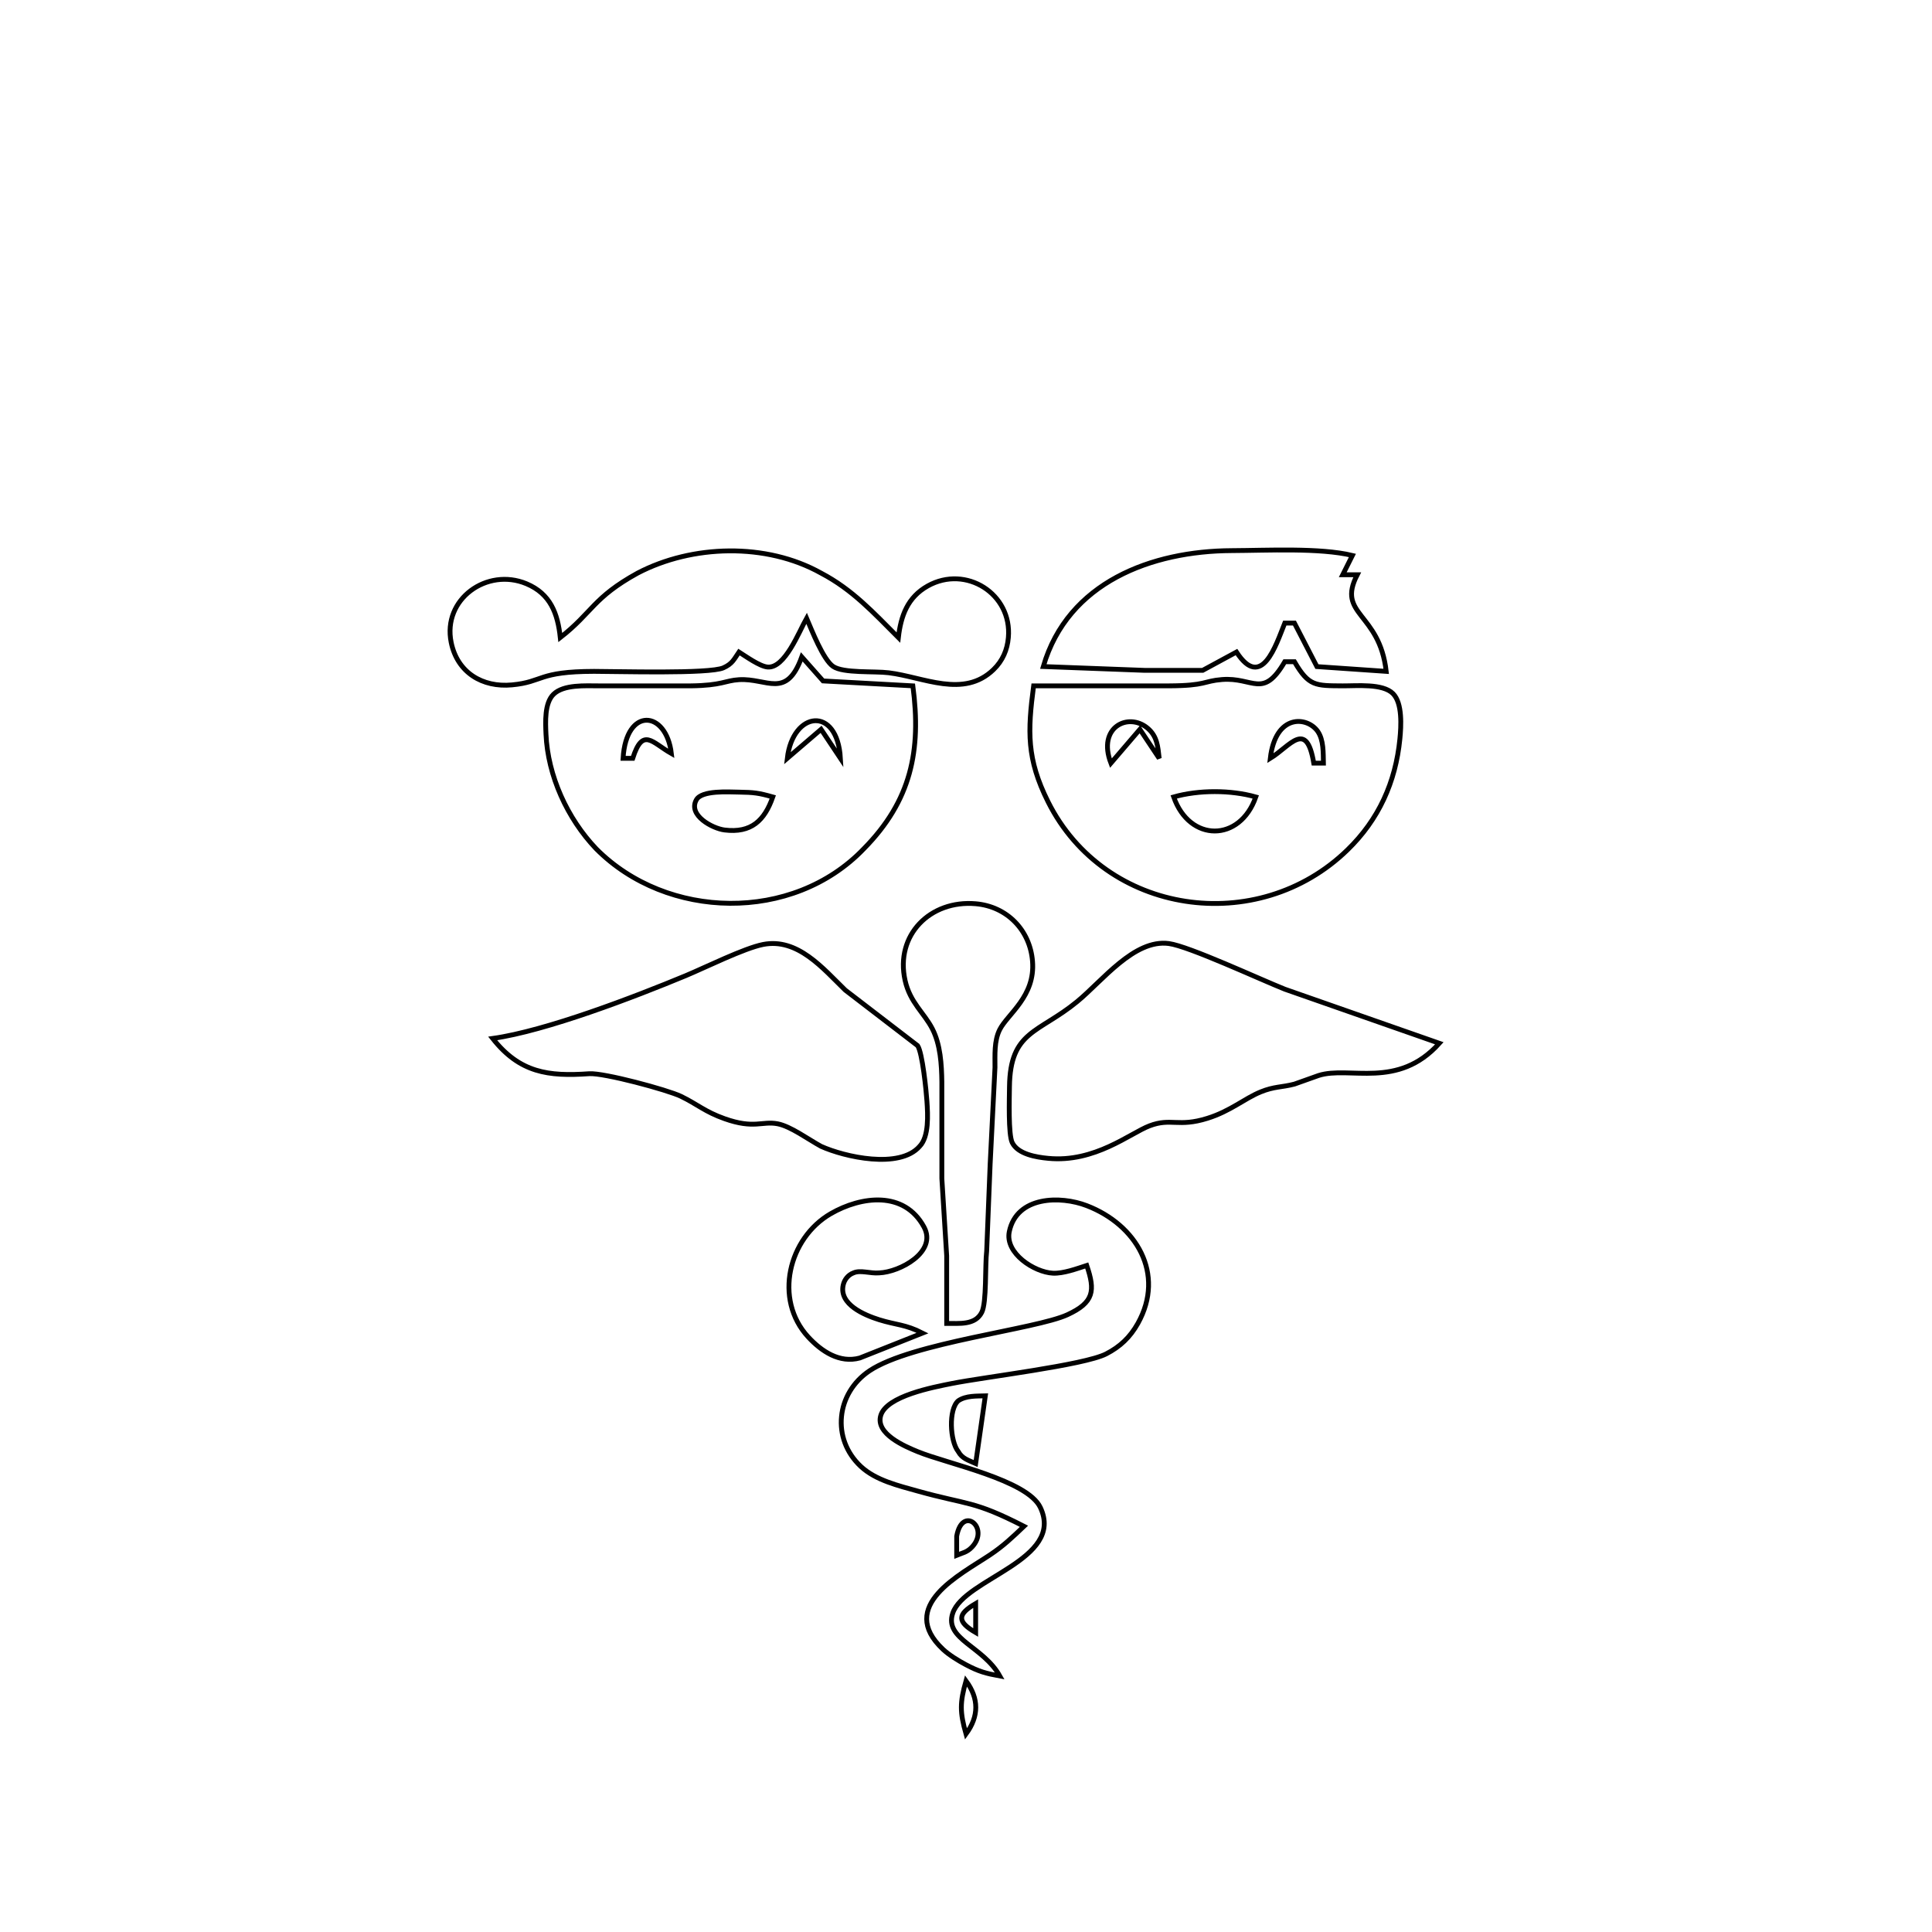
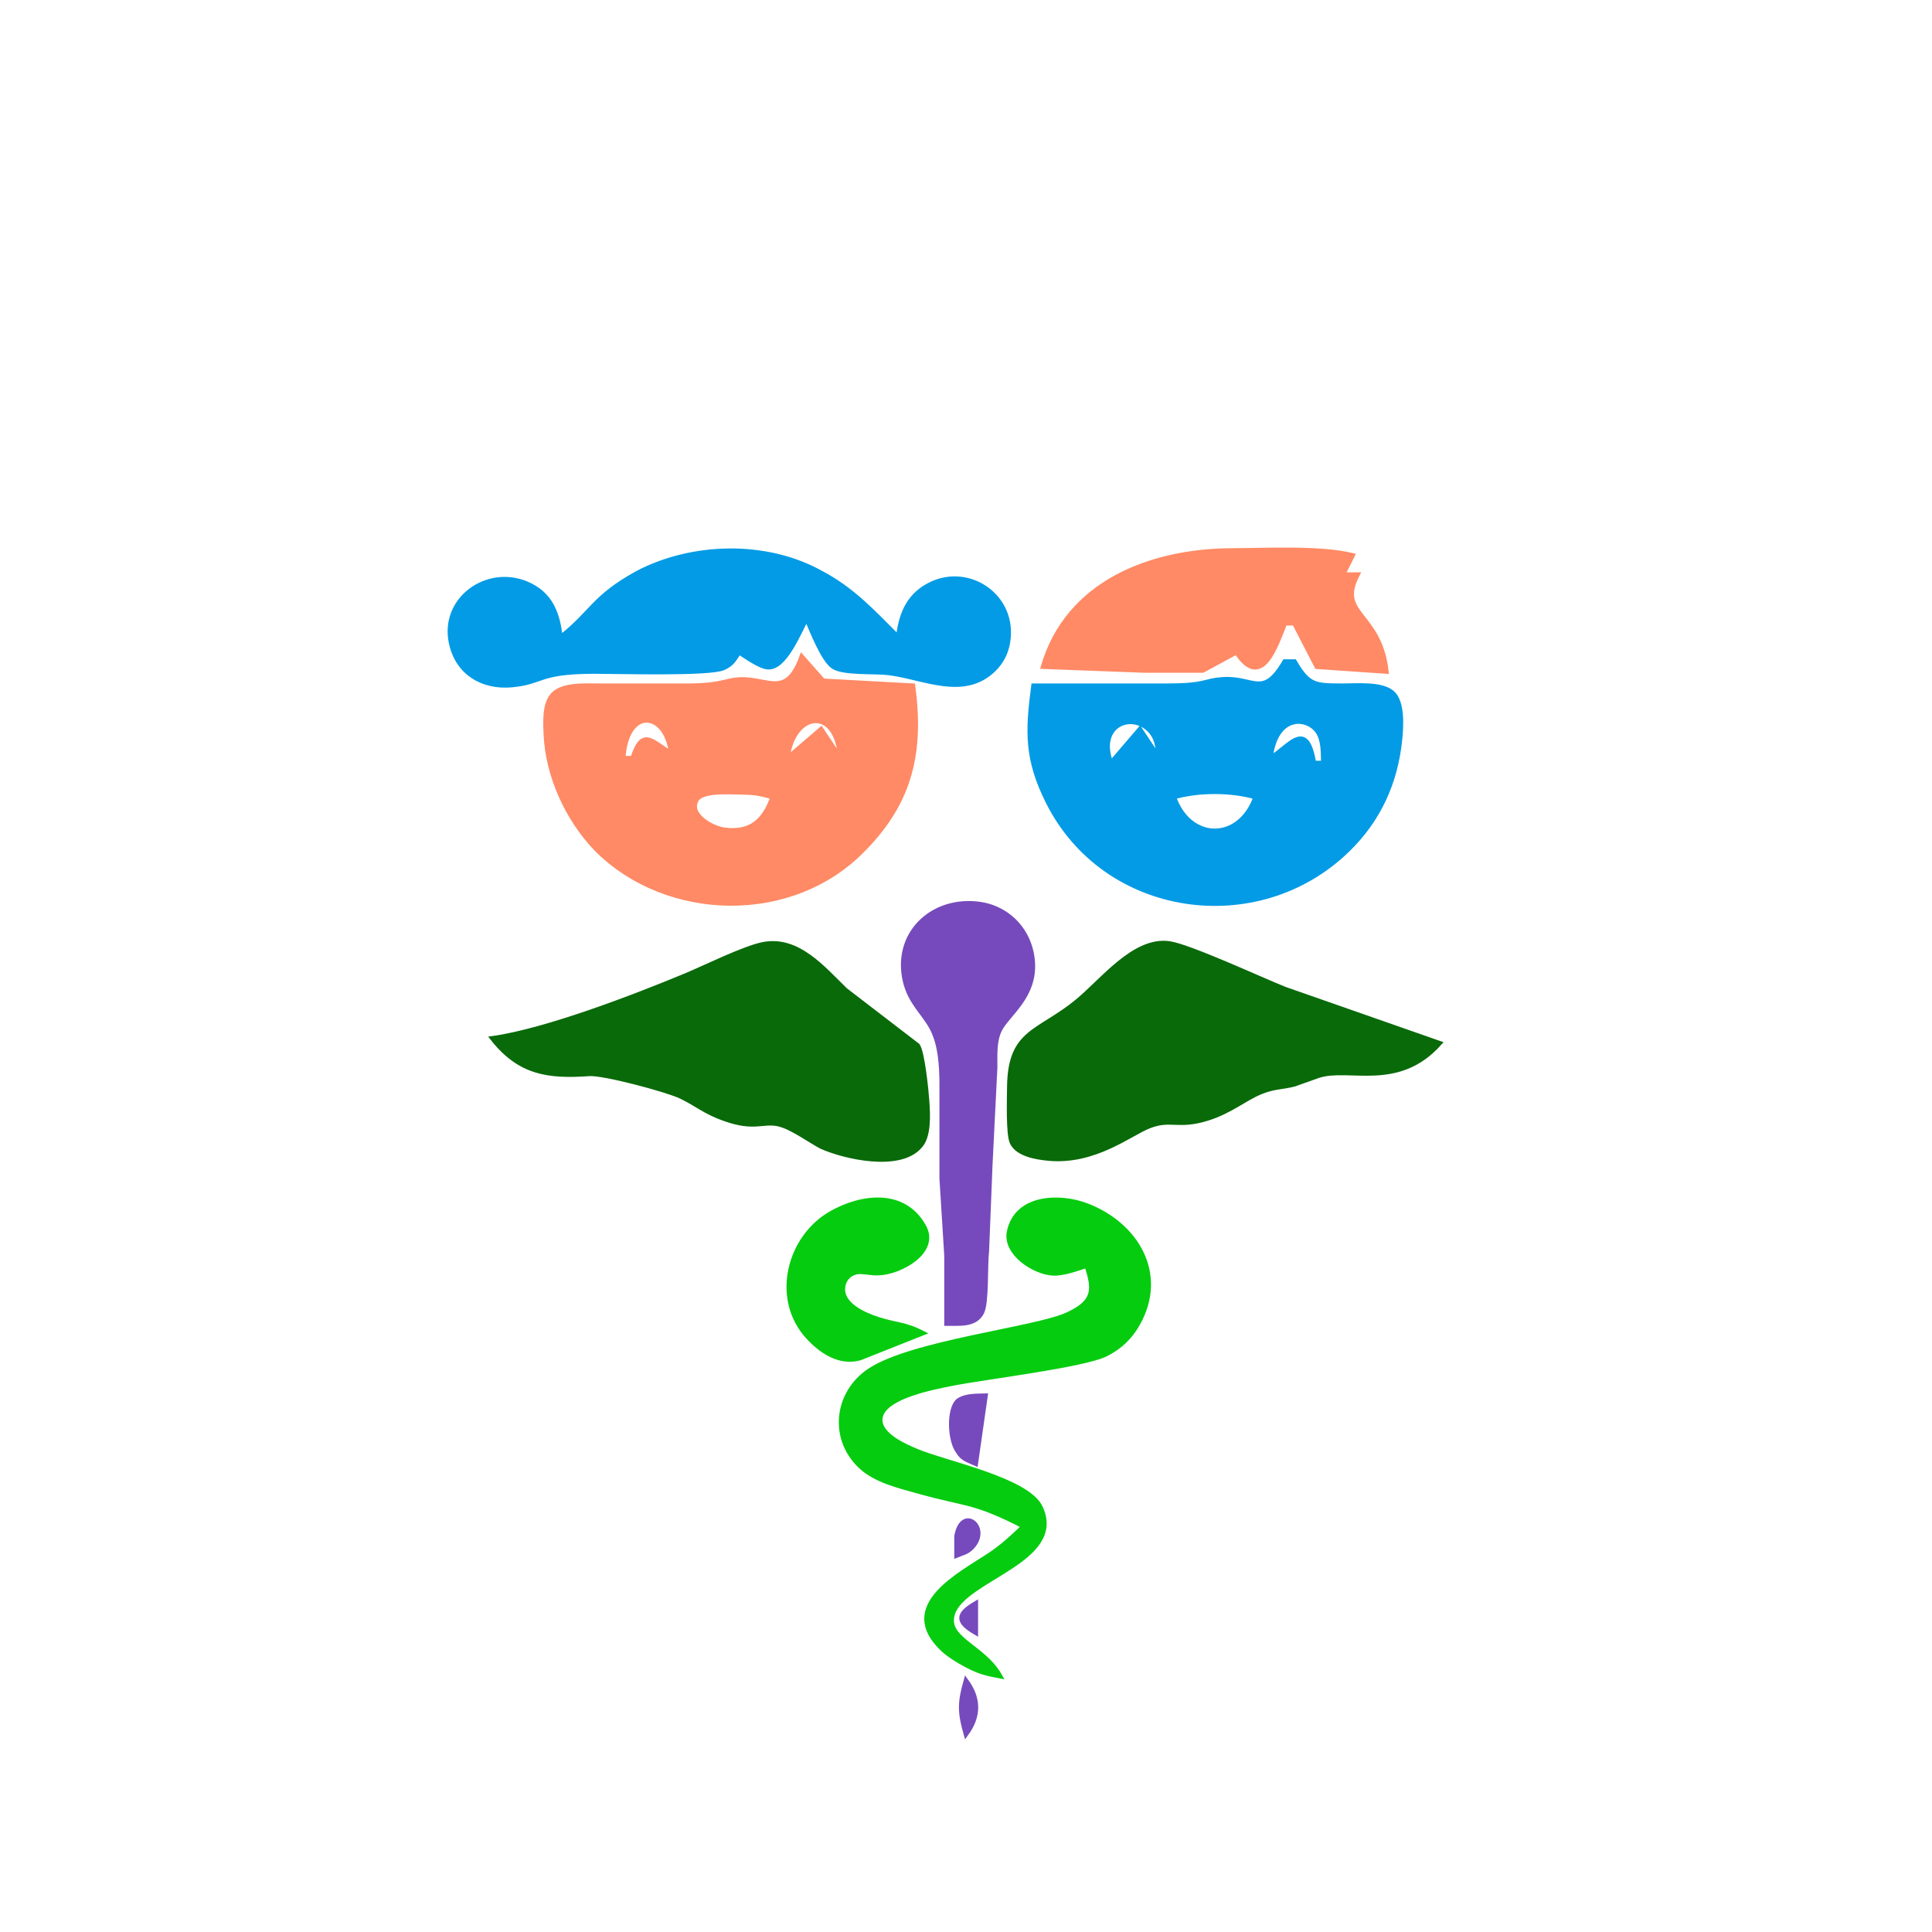
<svg xmlns="http://www.w3.org/2000/svg" width="5.556in" height="5.556in" viewBox="0 0 400 400">
-   <path id="left-snake" fill="none" stroke="black" stroke-width="1" d="M 191.00,276.00            C 187.42,274.17 185.57,274.35 182.00,273.23              179.00,272.28 173.69,270.09 174.57,266.07              174.81,264.93 175.62,263.93 176.70,263.54              178.12,262.89 180.19,263.70 182.01,263.54              186.28,263.39 194.12,259.20 191.29,254.01              187.20,246.49 178.33,247.63 172.01,251.27              163.25,256.33 160.13,269.01 167.34,276.82              170.09,279.79 173.82,282.29 178.00,281.16              178.00,281.16 191.00,276.00 191.00,276.00 Z            M 225.00,262.00            C 226.78,267.23 226.52,269.65 221.00,272.20              214.41,275.23 188.75,277.97 180.02,283.81              173.13,288.42 172.06,297.85 178.22,303.61              181.32,306.50 186.02,307.59 190.00,308.71              200.43,311.63 201.46,310.60 212.00,316.00              209.62,318.27 207.76,320.05 205.00,321.90              198.76,326.07 185.70,332.51 195.23,341.47              196.45,342.63 198.50,343.88 200.00,344.67              202.66,346.08 204.10,346.46 207.00,347.00              203.54,340.81 195.46,339.38 197.25,334.01              199.65,326.78 220.54,322.98 215.39,312.10              212.70,306.41 196.09,303.05 190.00,300.55              187.32,299.45 181.24,296.87 182.34,293.09              183.52,289.01 193.28,287.20 197.00,286.45              203.77,285.09 224.41,282.66 229.00,280.32              231.92,278.82 233.98,276.86 235.59,273.99              241.33,263.69 235.23,253.55 225.00,249.62              219.54,247.52 210.50,247.61 208.96,255.01              208.04,259.47 214.14,263.41 218.00,263.60              220.17,263.70 222.93,262.67 225.00,262.00 Z            M 196.00,274.00            C 198.57,273.97 201.89,274.42 203.26,271.71              204.30,269.65 203.92,262.04 204.28,259.00              204.28,259.00 205.00,241.00 205.00,241.00              205.00,241.00 206.00,221.00 206.00,221.00              206.01,218.42 205.80,215.52 206.98,213.17              208.60,209.95 214.38,206.28 213.77,199.00              213.24,192.54 208.45,187.66 202.00,187.11              192.62,186.30 185.28,193.56 187.39,203.00              188.42,207.58 191.33,209.69 193.03,213.00              194.71,216.26 194.95,220.40 195.00,224.00              195.00,224.00 195.00,244.00 195.00,244.00              195.00,244.00 196.00,260.00 196.00,260.00              196.00,260.00 196.00,274.00 196.00,274.00 Z            M 202.00,303.00            C 202.00,303.00 204.00,289.00 204.00,289.00              202.31,289.06 200.00,288.91 198.39,290.02              196.35,291.80 196.67,298.35 198.39,300.52              199.20,301.99 200.48,302.32 202.00,303.00 Z            M 198.07,322.00            C 199.29,321.50 200.21,321.40 201.26,320.28              204.98,316.30 199.24,311.56 198.07,318.06              198.07,318.06 198.07,322.00 198.07,322.00 Z            M 202.00,338.00            C 202.00,338.00 202.00,332.00 202.00,332.00              198.14,334.25 198.14,335.75 202.00,338.00 Z            M 200.00,348.00            C 198.72,352.52 198.72,354.48 200.00,359.00              202.70,355.33 202.70,351.67 200.00,348.00 Z            M 102.00,215.00            C 107.61,222.11 113.49,222.90 122.00,222.30              124.97,222.09 138.13,225.61 141.00,226.99              144.40,228.64 145.96,230.18 150.00,231.61              156.16,233.80 157.75,232.05 161.00,232.67              163.70,233.19 167.30,235.87 170.00,237.34              174.83,239.52 186.23,242.12 190.40,237.34              192.36,235.32 192.10,230.77 191.91,228.00              191.77,225.86 190.98,217.97 189.98,216.49              189.98,216.49 175.00,204.99 175.00,204.99              170.40,200.52 165.15,194.14 158.00,195.54              154.10,196.30 146.05,200.30 142.00,201.99              131.38,206.40 113.08,213.44 102.00,215.00 Z            M 298.00,216.00            C 298.00,216.00 266.00,204.80 266.00,204.80              260.94,202.79 246.12,195.89 242.00,195.35              234.80,194.39 228.20,203.13 223.00,207.38              215.00,213.94 209.14,213.37 209.00,225.00              208.98,227.28 208.73,234.87 209.57,236.57              210.76,238.98 214.59,239.59 217.00,239.82              226.66,240.77 234.01,234.60 238.00,233.09              242.47,231.39 243.91,233.44 250.00,231.53              254.76,230.04 257.60,227.47 261.00,226.07              263.81,224.92 265.36,225.14 268.00,224.45              268.00,224.45 273.00,222.67 273.00,222.67              279.39,220.63 289.36,225.62 298.00,216.00 Z            M 266.00,137.00            C 261.44,144.80 259.55,140.17 253.00,140.69              249.05,141.01 249.81,141.96 242.00,142.00              242.00,142.00 214.00,142.00 214.00,142.00              212.76,151.41 212.54,157.11 216.99,166.00              228.78,189.58 260.42,194.02 278.98,175.96              285.46,169.66 288.94,161.95 289.83,153.00              290.09,150.37 290.39,145.59 288.40,143.60              286.28,141.47 280.88,142.02 278.00,142.00              272.33,141.96 270.97,142.09 268.00,137.00              268.00,137.00 266.00,137.00 266.00,137.00 Z            M 240.00,157.00            C 240.00,157.00 236.00,151.00 236.00,151.00              236.00,151.00 230.00,158.00 230.00,158.00              227.14,150.54 233.60,147.43 237.57,150.74              239.61,152.44 239.72,154.59 240.00,157.00 Z            M 274.00,158.00            C 274.00,158.00 272.00,158.00 272.00,158.00              270.49,148.88 267.12,154.48 263.00,157.00              264.09,147.70 270.67,148.32 272.83,151.43              274.07,153.23 273.95,155.91 274.00,158.00 Z            M 260.00,165.00            C 256.71,174.40 246.29,174.40 243.00,165.00              248.19,163.53 254.81,163.53 260.00,165.00 Z            M 166.00,136.00            C 162.80,144.85 158.83,140.36 153.00,140.72              150.07,140.90 149.53,141.92 143.00,142.00              143.00,142.00 124.00,142.00 124.00,142.00              121.23,142.00 116.71,141.68 114.60,143.74              112.71,145.58 112.93,149.53 113.04,152.00              113.41,160.59 117.45,169.47 123.44,175.74              138.07,190.48 164.12,191.08 178.83,175.74              188.65,165.78 190.77,155.39 189.00,142.00              189.00,142.00 170.41,140.98 170.41,140.98              170.41,140.98 166.00,136.00 166.00,136.00 Z            M 139.00,156.00            C 134.98,153.72 133.09,150.48 131.00,157.00              131.00,157.00 129.00,157.00 129.00,157.00              129.63,146.30 137.93,147.01 139.00,156.00 Z            M 174.00,157.00            C 174.00,157.00 170.00,151.00 170.00,151.00              170.00,151.00 163.00,157.00 163.00,157.00              164.14,147.23 173.35,146.03 174.00,157.00 Z            M 160.00,165.00            C 158.29,169.88 155.54,172.53 150.00,171.84              147.53,171.53 142.39,168.81 144.17,165.60              145.29,163.56 150.94,163.98 153.00,164.00              156.06,164.05 157.05,164.16 160.00,165.00 Z            M 216.00,138.00            C 216.00,138.00 237.00,138.79 237.00,138.79              237.00,138.79 249.00,138.79 249.00,138.79              249.00,138.79 256.00,135.00 256.00,135.00              261.21,143.02 264.16,133.59 266.00,129.00              266.00,129.00 268.00,129.00 268.00,129.00              268.00,129.00 272.65,138.01 272.65,138.01              272.65,138.01 287.00,139.00 287.00,139.00              285.61,126.71 276.67,127.38 281.00,119.00              281.00,119.00 278.00,119.00 278.00,119.00              278.00,119.00 280.00,115.00 280.00,115.00              273.28,113.37 262.24,113.97 255.00,114.00              238.45,114.08 221.10,120.53 216.00,138.00 Z            M 116.00,132.00            C 115.47,127.04 113.98,122.94 108.98,120.85              100.84,117.46 91.58,124.02 93.41,133.00              94.68,139.25 99.88,142.38 106.00,141.80              112.58,141.18 111.28,139.02 123.00,139.00              127.55,138.99 146.89,139.57 149.78,138.26              151.63,137.42 151.95,136.54 153.00,135.00              154.44,135.91 157.27,137.95 158.90,138.10              162.50,138.45 165.44,130.74 167.00,128.00              168.05,130.44 170.42,136.56 172.49,137.98              174.60,139.42 181.03,138.92 184.00,139.29              191.24,140.18 199.50,144.65 205.72,138.61              207.58,136.80 208.55,134.56 208.77,132.00              209.57,122.94 199.98,116.90 192.09,121.31              187.89,123.66 186.51,127.52 186.00,132.00              180.85,126.85 176.50,122.07 170.00,118.66              158.64,112.30 143.29,112.74 132.00,118.66              122.79,123.73 122.67,126.80 116.00,132.00 Z" />
+   <path id="left-snake" fill="#05cc0f" stroke="#05cc0f" stroke-width="1" d="M 191.00,276.00            C 187.42,274.17 185.57,274.35 182.00,273.23              179.00,272.28 173.69,270.09 174.57,266.07              174.81,264.93 175.62,263.93 176.70,263.54              178.12,262.89 180.19,263.70 182.01,263.54              186.28,263.39 194.12,259.20 191.29,254.01              187.20,246.49 178.33,247.63 172.01,251.27              163.25,256.33 160.13,269.01 167.34,276.82              170.09,279.79 173.82,282.29 178.00,281.16              178.00,281.16 191.00,276.00 191.00,276.00 Z " />
+   <path id="right-snake" fill="#05cc0f" stroke="#05cc0f" stroke-width="1" d="M 225.00,262.00            C 226.78,267.23 226.52,269.65 221.00,272.20              214.41,275.23 188.75,277.97 180.02,283.81              173.13,288.42 172.06,297.85 178.22,303.61              181.32,306.50 186.02,307.59 190.00,308.71              200.43,311.63 201.46,310.60 212.00,316.00              209.62,318.27 207.76,320.05 205.00,321.90              198.76,326.07 185.70,332.51 195.23,341.47              196.45,342.63 198.50,343.88 200.00,344.67              202.66,346.08 204.10,346.46 207.00,347.00              203.54,340.81 195.46,339.38 197.25,334.01              199.65,326.78 220.54,322.98 215.39,312.10              212.70,306.41 196.09,303.05 190.00,300.55              187.32,299.45 181.24,296.87 182.34,293.09              183.52,289.01 193.28,287.20 197.00,286.45              203.77,285.09 224.41,282.66 229.00,280.32              231.92,278.82 233.98,276.86 235.59,273.99              241.33,263.69 235.23,253.55 225.00,249.62              219.54,247.52 210.50,247.61 208.96,255.01              208.04,259.47 214.14,263.41 218.00,263.60              220.17,263.70 222.93,262.67 225.00,262.00 Z" />
+   <path id="staff" fill="#764abc" stroke="#764abc" stroke-width="1" d="M 196.00,274.00            C 198.57,273.97 201.89,274.42 203.26,271.71              204.30,269.65 203.92,262.04 204.28,259.00              204.28,259.00 205.00,241.00 205.00,241.00              205.00,241.00 206.00,221.00 206.00,221.00              206.01,218.42 205.80,215.52 206.98,213.17              208.60,209.95 214.38,206.28 213.77,199.00              213.24,192.54 208.45,187.66 202.00,187.11              192.62,186.30 185.28,193.56 187.39,203.00              188.42,207.58 191.33,209.69 193.03,213.00              194.71,216.26 194.95,220.40 195.00,224.00              195.00,224.00 195.00,244.00 195.00,244.00              195.00,244.00 196.00,260.00 196.00,260.00              196.00,260.00 196.00,274.00 196.00,274.00 Z            M 202.00,303.00            C 202.00,303.00 204.00,289.00 204.00,289.00              202.31,289.06 200.00,288.91 198.39,290.02              196.35,291.80 196.67,298.35 198.39,300.52              199.20,301.99 200.48,302.32 202.00,303.00 Z            M 198.07,322.00            C 199.29,321.50 200.21,321.40 201.26,320.28              204.98,316.30 199.24,311.56 198.07,318.06              198.07,318.06 198.07,322.00 198.07,322.00 Z            M 202.00,338.00            C 202.00,338.00 202.00,332.00 202.00,332.00              198.14,334.25 198.14,335.75 202.00,338.00 Z            M 200.00,348.00            C 198.72,352.52 198.72,354.48 200.00,359.00              202.70,355.33 202.70,351.67 200.00,348.00 Z" />
+   <path id="wings" fill="#096a09" stroke="#096a09" stroke-width="1" d="M 102.00,215.00            C 107.61,222.11 113.49,222.90 122.00,222.30              124.97,222.09 138.13,225.61 141.00,226.99              144.40,228.64 145.96,230.18 150.00,231.61              156.16,233.80 157.75,232.05 161.00,232.67              163.70,233.19 167.30,235.87 170.00,237.34              174.83,239.52 186.23,242.12 190.40,237.34              192.36,235.32 192.10,230.77 191.91,228.00              191.77,225.86 190.98,217.97 189.98,216.49              189.98,216.49 175.00,204.99 175.00,204.99              170.40,200.52 165.15,194.14 158.00,195.54              154.10,196.30 146.05,200.30 142.00,201.99              131.38,206.40 113.08,213.44 102.00,215.00 Z            M 298.00,216.00            C 298.00,216.00 266.00,204.80 266.00,204.80              260.94,202.79 246.12,195.89 242.00,195.35              234.80,194.39 228.20,203.13 223.00,207.38              215.00,213.94 209.14,213.37 209.00,225.00              208.98,227.28 208.73,234.87 209.57,236.57              210.76,238.98 214.59,239.59 217.00,239.82              226.66,240.77 234.01,234.60 238.00,233.09              242.47,231.39 243.91,233.44 250.00,231.53              254.76,230.04 257.60,227.47 261.00,226.07              263.81,224.92 265.36,225.14 268.00,224.45              268.00,224.45 273.00,222.67 273.00,222.67              279.39,220.63 289.36,225.62 298.00,216.00 Z" />
+   <path id="boy-face" fill="#039be5" stroke="#039be5" stroke-width="1" d="M 266.00,137.00            C 261.44,144.80 259.55,140.17 253.00,140.69              249.05,141.01 249.81,141.96 242.00,142.00              242.00,142.00 214.00,142.00 214.00,142.00              212.76,151.41 212.54,157.11 216.99,166.00              228.78,189.58 260.42,194.02 278.98,175.96              285.46,169.66 288.94,161.95 289.83,153.00              290.09,150.37 290.39,145.59 288.40,143.60              286.28,141.47 280.88,142.02 278.00,142.00              272.33,141.96 270.97,142.09 268.00,137.00              268.00,137.00 266.00,137.00 266.00,137.00 Z            M 240.00,157.00            C 240.00,157.00 236.00,151.00 236.00,151.00              236.00,151.00 230.00,158.00 230.00,158.00              227.14,150.54 233.60,147.43 237.57,150.74              239.61,152.44 239.72,154.59 240.00,157.00 Z            M 274.00,158.00            C 274.00,158.00 272.00,158.00 272.00,158.00              270.49,148.88 267.12,154.48 263.00,157.00              264.09,147.70 270.67,148.32 272.83,151.43              274.07,153.23 273.95,155.91 274.00,158.00 Z            M 260.00,165.00            C 256.71,174.40 246.29,174.40 243.00,165.00              248.19,163.53 254.81,163.53 260.00,165.00 Z " />
+   <path id="girl-face" fill="#ff8a65" stroke="#ff8a65" stroke-width="1" d="M 166.00,136.00            C 162.80,144.85 158.83,140.36 153.00,140.72              150.07,140.90 149.53,141.92 143.00,142.00              143.00,142.00 124.00,142.00 124.00,142.00              121.23,142.00 116.71,141.68 114.60,143.74              112.71,145.58 112.93,149.53 113.04,152.00              113.41,160.59 117.45,169.47 123.44,175.74              138.07,190.48 164.12,191.08 178.83,175.74              188.65,165.78 190.77,155.39 189.00,142.00              189.00,142.00 170.41,140.98 170.41,140.98              170.41,140.98 166.00,136.00 166.00,136.00 Z            M 139.00,156.00            C 134.98,153.72 133.09,150.48 131.00,157.00              131.00,157.00 129.00,157.00 129.00,157.00              129.63,146.30 137.93,147.01 139.00,156.00 Z            M 174.00,157.00            C 174.00,157.00 170.00,151.00 170.00,151.00              170.00,151.00 163.00,157.00 163.00,157.00              164.14,147.23 173.35,146.03 174.00,157.00 Z            M 160.00,165.00            C 158.29,169.88 155.54,172.53 150.00,171.84              147.53,171.53 142.39,168.81 144.17,165.60              145.29,163.56 150.94,163.98 153.00,164.00              156.06,164.05 157.05,164.16 160.00,165.00 Z" />
+   <path id="boy-hair" fill="#ff8a65" stroke="#ff8a65" stroke-width="1" d="M 216.00,138.00            C 216.00,138.00 237.00,138.79 237.00,138.79              237.00,138.79 249.00,138.79 249.00,138.79              249.00,138.79 256.00,135.00 256.00,135.00              261.21,143.02 264.16,133.59 266.00,129.00              266.00,129.00 268.00,129.00 268.00,129.00              268.00,129.00 272.65,138.01 272.65,138.01              272.65,138.01 287.00,139.00 287.00,139.00              285.61,126.71 276.67,127.38 281.00,119.00              281.00,119.00 278.00,119.00 278.00,119.00              278.00,119.00 280.00,115.00 280.00,115.00              273.28,113.37 262.24,113.97 255.00,114.00              238.45,114.08 221.10,120.53 216.00,138.00 Z" />
+   <path id="girl-hair" fill="#039be5" stroke="#039be5" stroke-width="1" d=" M 116.00,132.00            C 115.47,127.04 113.98,122.94 108.98,120.85              100.84,117.46 91.58,124.02 93.41,133.00              94.68,139.25 99.88,142.38 106.00,141.80              112.58,141.18 111.28,139.02 123.00,139.00              127.55,138.99 146.89,139.57 149.78,138.26              151.63,137.42 151.95,136.54 153.00,135.00              154.44,135.91 157.27,137.95 158.90,138.10              162.50,138.45 165.44,130.74 167.00,128.00              168.05,130.44 170.42,136.56 172.49,137.98              174.60,139.42 181.03,138.92 184.00,139.29              191.24,140.18 199.50,144.65 205.72,138.61              207.58,136.80 208.55,134.56 208.77,132.00              209.57,122.94 199.98,116.90 192.09,121.31              187.89,123.66 186.51,127.52 186.00,132.00              180.85,126.85 176.50,122.07 170.00,118.66              158.64,112.30 143.29,112.74 132.00,118.66              122.79,123.73 122.67,126.80 116.00,132.00 Z" />
</svg>
